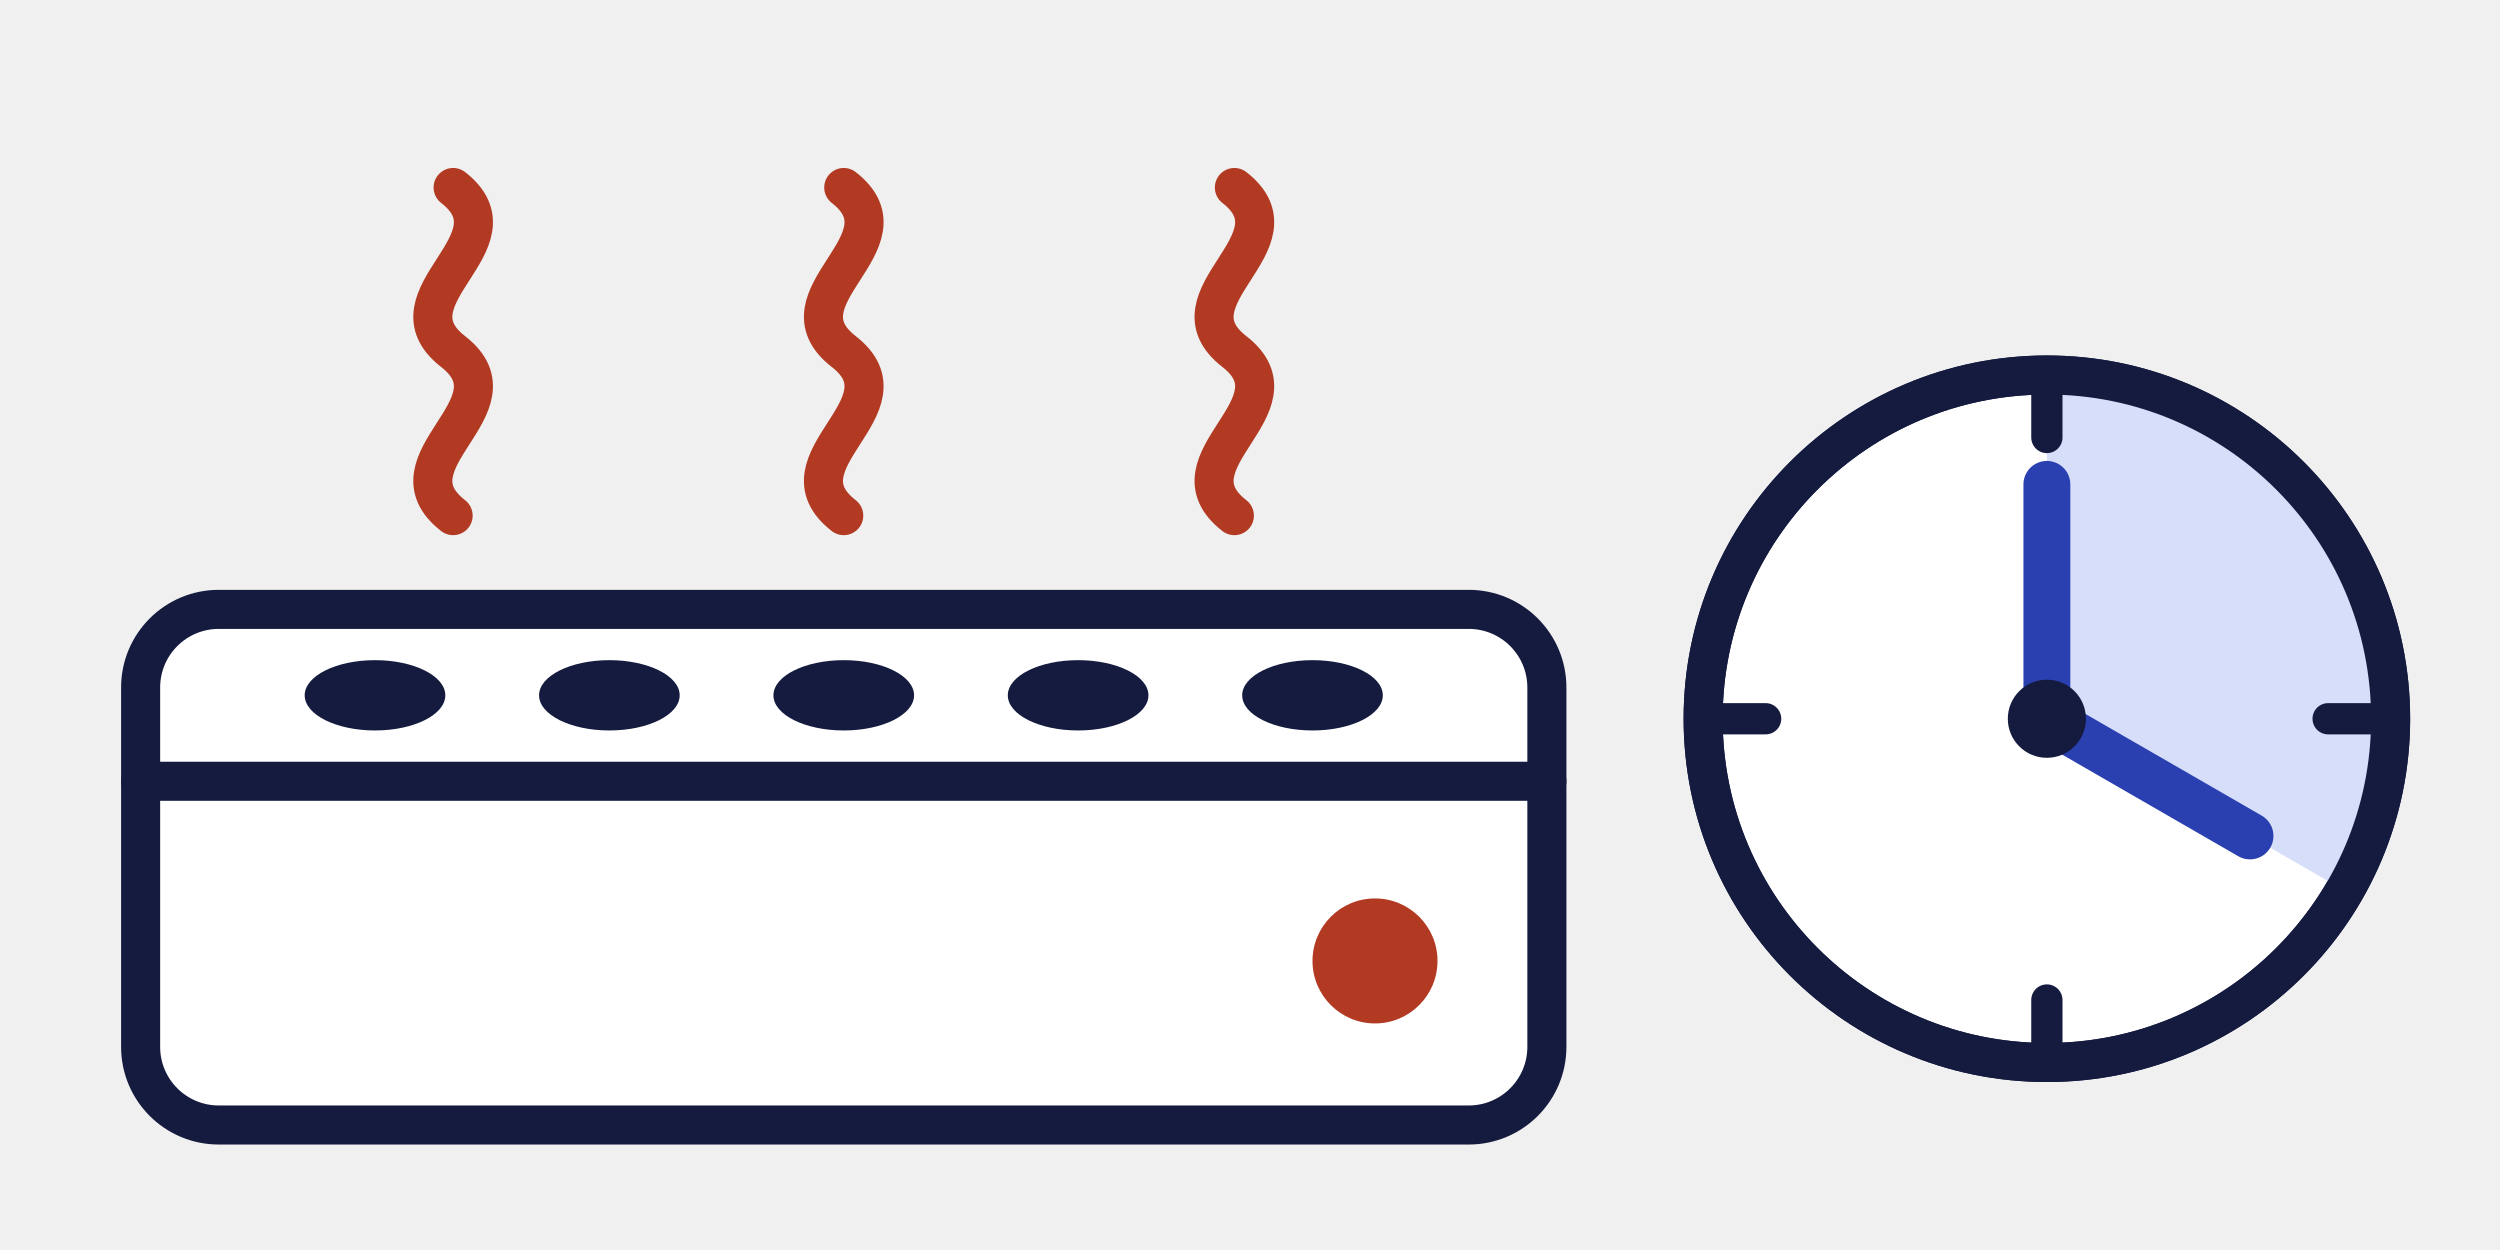
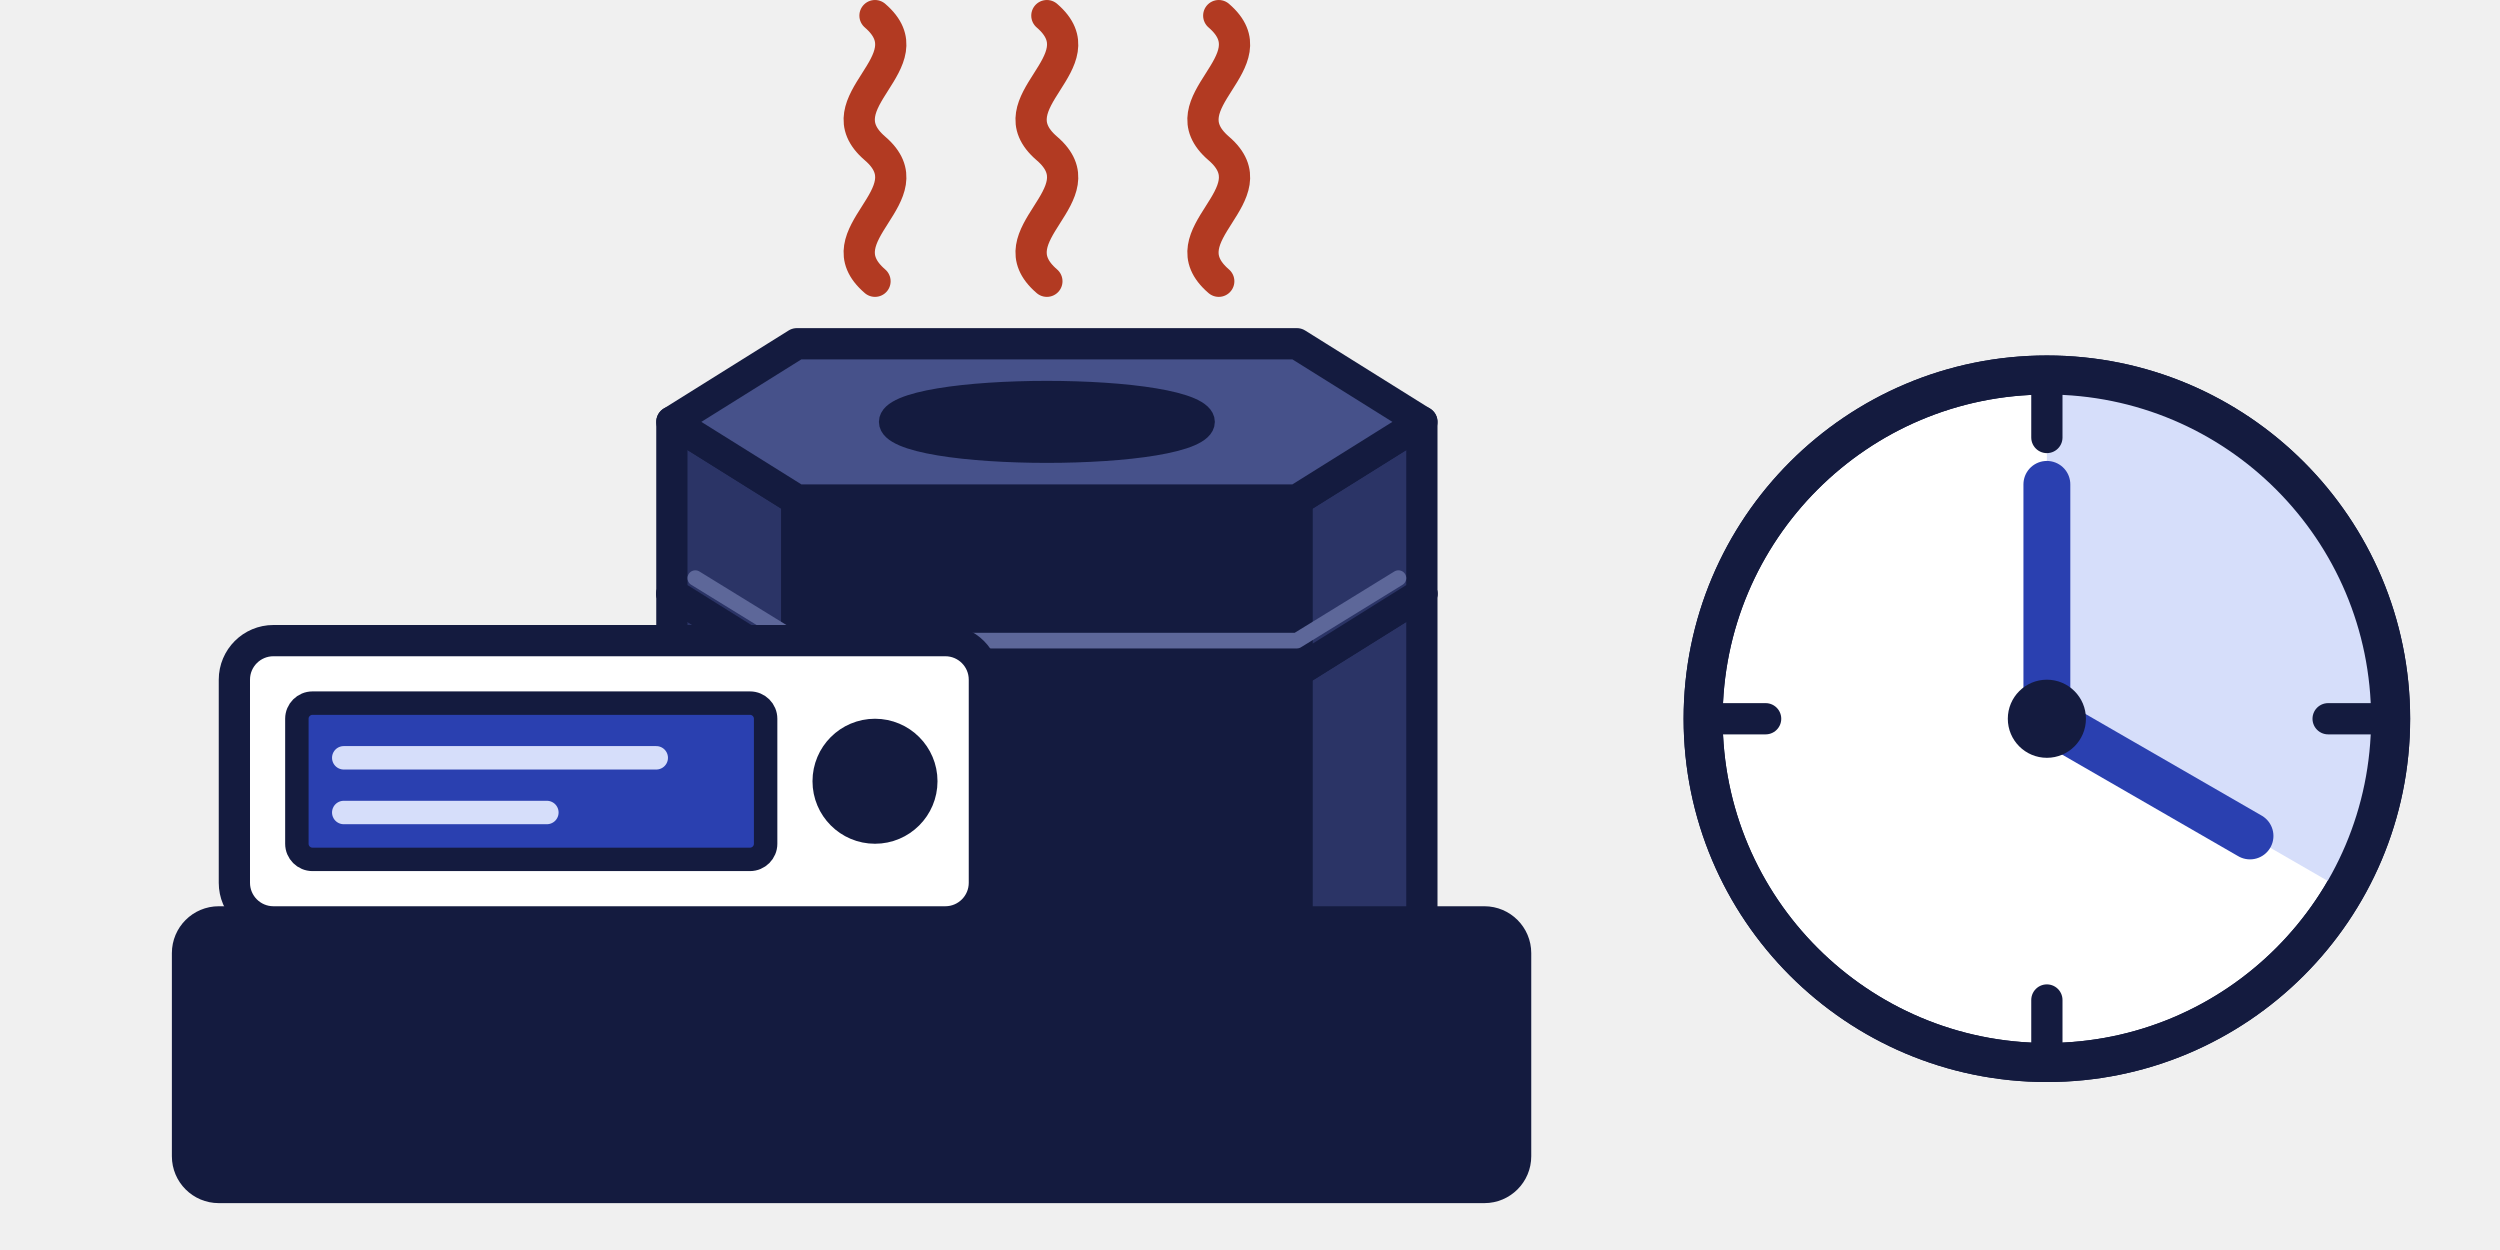
<svg xmlns="http://www.w3.org/2000/svg" viewBox="0 0 320 160" fill="none" stroke="#141b3f" stroke-width="5" stroke-linecap="round" stroke-linejoin="round">
  <style>.w{animation:r 1.4s ease-in-out 3}.w+.w{animation-delay:.3s}.w+.w+.w{animation-delay:.6s}@keyframes r{50%{transform:translateY(-8px);opacity:.3}}@media (prefers-reduced-motion:reduce){*{animation:none!important}}</style>
-   <g stroke="#b23a22">
-     <path class="w" d="M58 66c-9-7 9-14 0-21s9-14 0-21" />
-     <path class="w" d="M108 66c-9-7 9-14 0-21s9-14 0-21" />
-     <path class="w" d="M158 66c-9-7 9-14 0-21s9-14 0-21" />
+   <g stroke="#b23a22" stroke-width="4">
+     <path class="w" d="M112 36c-7-6 7-11 0-17s7-11 0-17" />
+     <path class="w" d="M134 36c-7-6 7-11 0-17s7-11 0-17" />
+     <path class="w" d="M156 36c-7-6 7-11 0-17s7-11 0-17" />
  </g>
-   <rect x="18" y="78" width="180" height="66" rx="10" fill="#fff" />
-   <path d="M18 100h180" />
-   <g fill="#141b3f" stroke="none">
-     <ellipse cx="48" cy="89" rx="9" ry="4.5" />
-     <ellipse cx="78" cy="89" rx="9" ry="4.5" />
-     <ellipse cx="108" cy="89" rx="9" ry="4.5" />
-     <ellipse cx="138" cy="89" rx="9" ry="4.5" />
-     <ellipse cx="168" cy="89" rx="9" ry="4.5" />
+   <g transform="translate(24 42)">
+     <g id="box" stroke-width="4">
+       <path d="M62 34L78 24H142L158 34L142 44H78z" fill="#0b0f26" />
+       <path d="M62 34L78 44V78H62zM142 44L158 34V78H142z" fill="#2b3466" />
+       <path d="M78 44H142V78H78z" fill="#141b3f" />
+       <g class="l">
+         <path d="M62 12L78 22V44L62 34zM142 22L158 12V34L142 44z" fill="#2b3466" />
+         <path d="M78 22H142V44H78z" fill="#141b3f" />
+         <path d="M62 12L78 2H142L158 12L142 22H78z" fill="#46518a" />
+         <path d="M90 12c0-5 40-5 40 0s-40 5-40 0z" fill="#141b3f" stroke-width="3" />
+         <path d="M65 32L78 40H142L155 32" stroke="#5d6799" stroke-width="2" />
+       </g>
+       <rect x="0" y="76" width="170" height="34" rx="4" fill="#141b3f" />
+       <rect x="6" y="40" width="96" height="36" rx="5" fill="#fff" />
+       <rect x="14" y="48" width="60" height="20" rx="2" fill="#2a40b0" stroke-width="3" />
+       <path d="M20 55h40M20 62h26" stroke="#d6defa" stroke-width="3" />
+       <circle class="b" cx="88" cy="58" r="6" fill="#141b3f" />
+     </g>
  </g>
-   <circle cx="176" cy="123" r="8" fill="#b23a22" stroke="none" />
  <circle cx="262" cy="92" r="44" fill="#fff" />
  <path d="M262 92V48a44 44 0 0 1 38.1 66z" fill="#d6defa" stroke="none" />
  <circle cx="262" cy="92" r="44" />
  <path d="M262 48v8M306 92h-8M262 136v-8M218 92h8" stroke-width="4" />
  <path d="M262 92V62M262 92l26 15" stroke="#2a40b0" stroke-width="6" />
  <circle cx="262" cy="92" r="5" fill="#141b3f" stroke="none" />
</svg>
